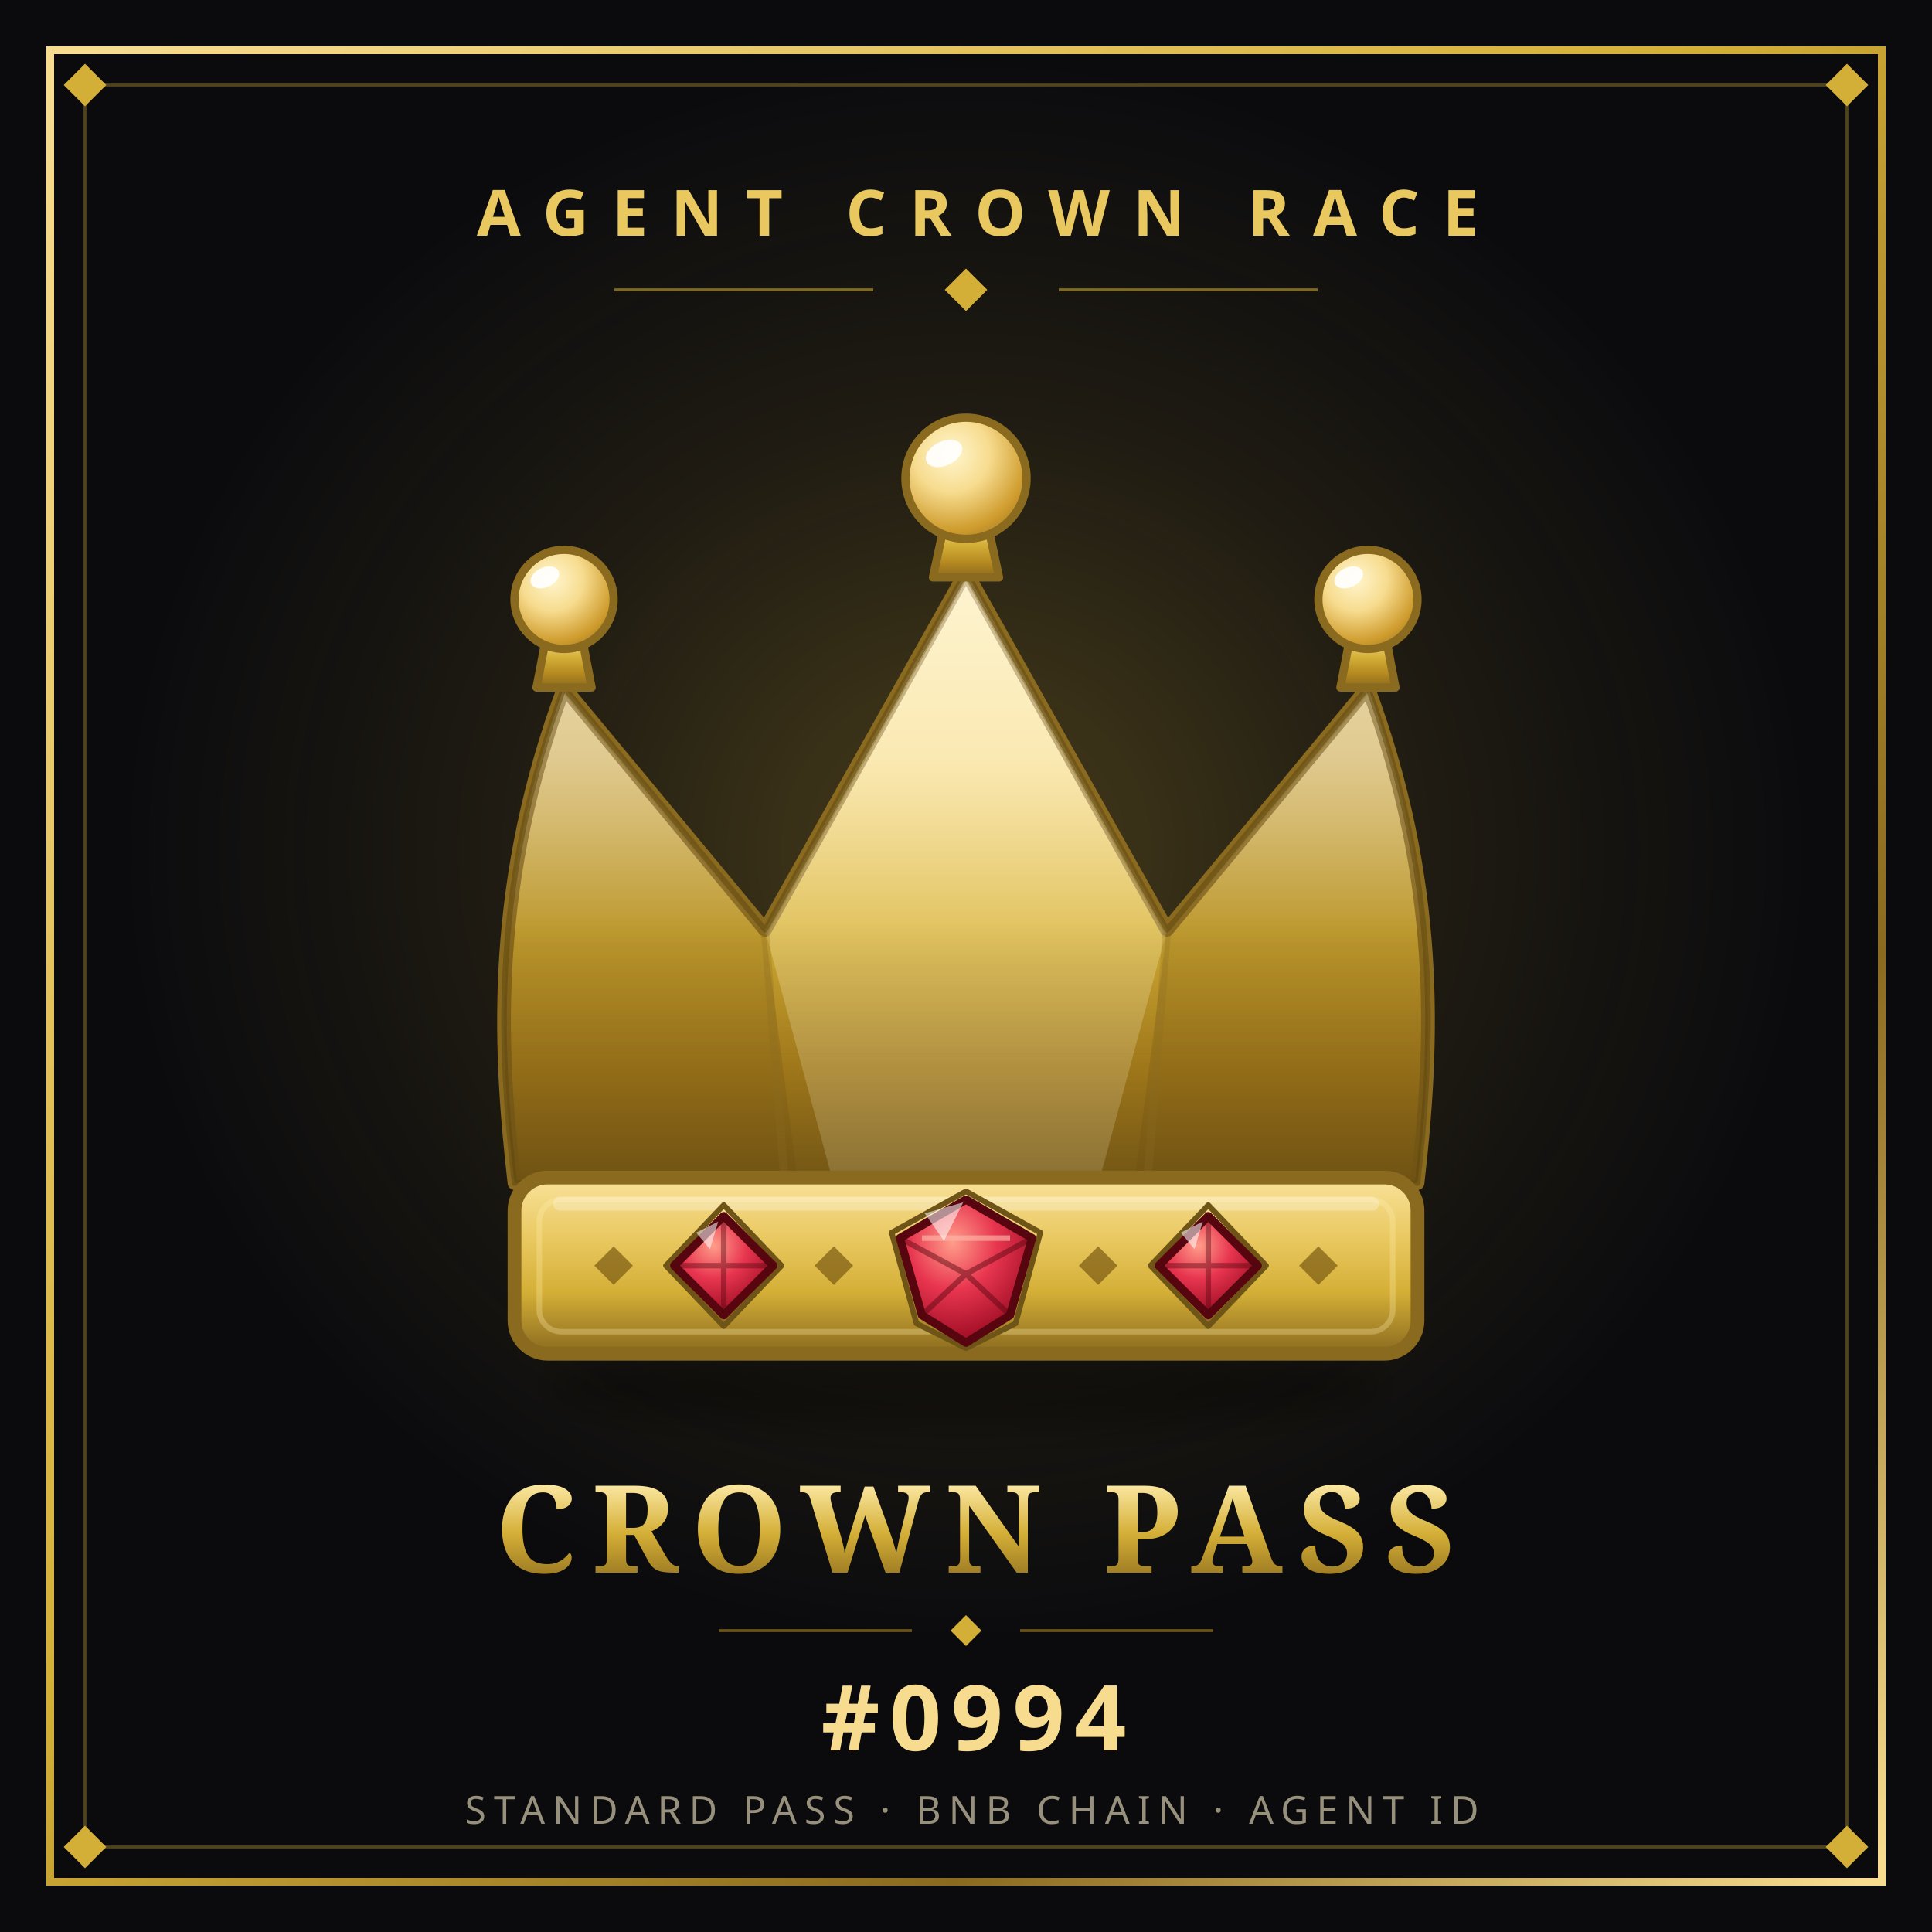
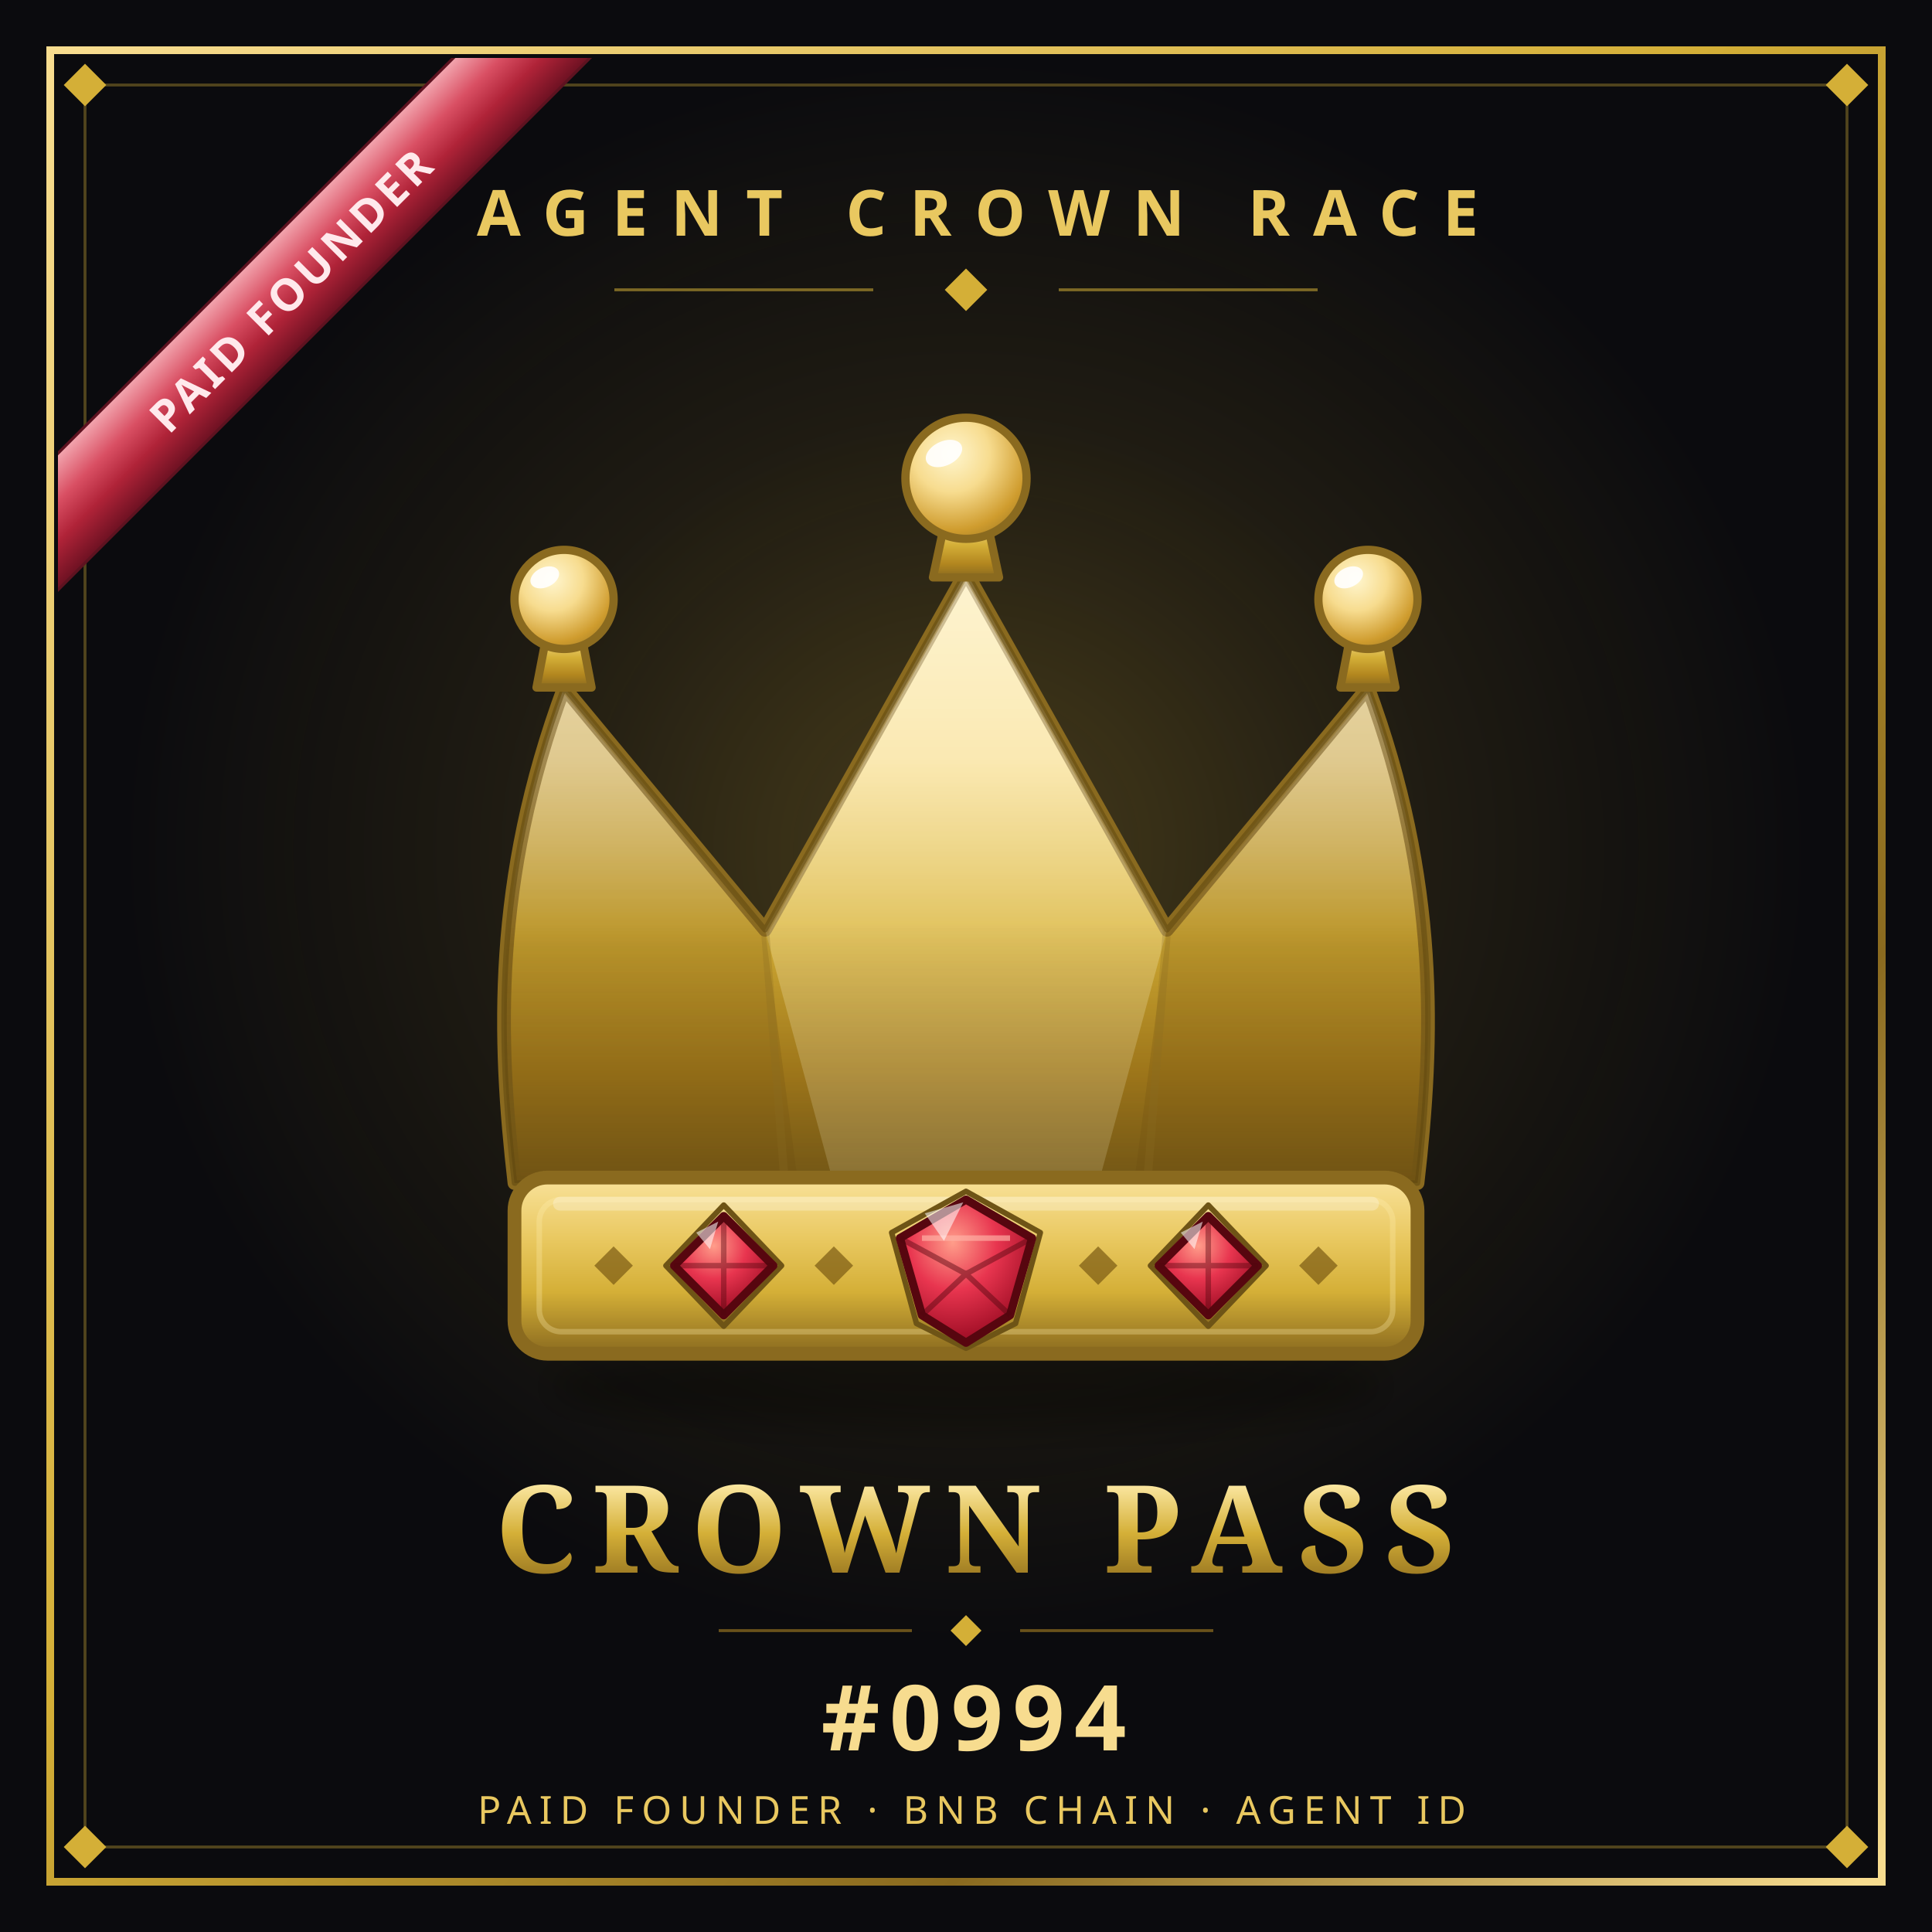
<svg xmlns="http://www.w3.org/2000/svg" viewBox="0 0 1000 1000" role="img" aria-label="Crown Pass #0994">
  <defs>
    <radialGradient id="passGlow" cx=".5" cy=".5" r=".5">
      <stop offset="0" stop-color="#d4af37" stop-opacity=".30" />
      <stop offset=".55" stop-color="#d4af37" stop-opacity=".10" />
      <stop offset="1" stop-color="#d4af37" stop-opacity="0" />
    </radialGradient>
    <linearGradient id="frameGold" x1="0" y1="0" x2="1" y2="1">
      <stop offset="0" stop-color="#f7dc8f" />
      <stop offset=".45" stop-color="#d4af37" />
      <stop offset=".75" stop-color="#8a6a1f" />
      <stop offset="1" stop-color="#f7dc8f" />
    </linearGradient>
    <linearGradient id="titleGold" x1="0" y1="0" x2="0" y2="1">
      <stop offset="0" stop-color="#fbe7a1" />
      <stop offset=".55" stop-color="#d4af37" />
      <stop offset="1" stop-color="#a07d24" />
    </linearGradient>
    <clipPath id="cardClip">
      <rect x="30" y="30" width="940" height="940" />
    </clipPath>
  </defs>
  <defs>
+     <linearGradient id="founderBand" x1="0" y1="0" x2="0" y2="1">
+       <stop offset="0" stop-color="#f3a7b0" />
+       <stop offset=".35" stop-color="#d94f63" />
+       <stop offset=".65" stop-color="#b02338" />
+       <stop offset="1" stop-color="#6d1122" />
+     </linearGradient>
    <linearGradient id="goldBody" x1="0" y1="0" x2="0" y2="1">
      <stop offset="0" stop-color="#fbe7a1" />
      <stop offset=".3" stop-color="#f7dc8f" />
      <stop offset=".58" stop-color="#d4af37" />
      <stop offset=".82" stop-color="#b3871f" />
      <stop offset="1" stop-color="#8a6a1f" />
    </linearGradient>
    <linearGradient id="goldBand" x1="0" y1="0" x2="0" y2="1">
      <stop offset="0" stop-color="#f9e29a" />
      <stop offset=".35" stop-color="#e9c860" />
      <stop offset=".65" stop-color="#d4af37" />
      <stop offset="1" stop-color="#8a6a1f" />
    </linearGradient>
    <radialGradient id="orbGrad" cx=".38" cy=".3" r=".9">
      <stop offset="0" stop-color="#fff6cf" />
      <stop offset=".35" stop-color="#f7dc8f" />
      <stop offset=".7" stop-color="#cf9c2e" />
      <stop offset="1" stop-color="#8a6a1f" />
    </radialGradient>
    <radialGradient id="rubyGrad" cx=".4" cy=".3" r=".95">
      <stop offset="0" stop-color="#ff9d8a" />
      <stop offset=".35" stop-color="#e8354f" />
      <stop offset=".68" stop-color="#a8122a" />
      <stop offset="1" stop-color="#5f0815" />
    </radialGradient>
    <linearGradient id="sheenGrad" x1="0" y1="0" x2="0" y2="1">
      <stop offset="0" stop-color="#ffffff" stop-opacity=".5" />
      <stop offset="1" stop-color="#ffffff" stop-opacity="0" />
    </linearGradient>
    <linearGradient id="shadeGrad" x1="0" y1="0" x2="0" y2="1">
      <stop offset="0" stop-color="#463004" stop-opacity="0" />
      <stop offset="1" stop-color="#463004" stop-opacity=".38" />
    </linearGradient>
    <filter id="blur6" x="-40%" y="-40%" width="180%" height="180%">
      <feGaussianBlur stdDeviation="6" />
    </filter>
    <clipPath id="bodyClip">
      <path d="M92 332 C86 280 84 222 110 152 L183 240 L256 110 L329 240 L402 152 C428 222 426 280 420 332 Z" />
    </clipPath>
  </defs>
  <rect width="1000" height="1000" fill="#0b0b0e" />
  <ellipse cx="500" cy="440" rx="440" ry="410" fill="url(#passGlow)" />
  <rect x="26" y="26" width="948" height="948" fill="none" stroke="url(#frameGold)" stroke-width="4" />
  <rect x="44" y="44" width="912" height="912" fill="none" stroke="#d4af37" stroke-width="1.5" opacity=".35" />
  <path d="M44 33 L55 44 L44 55 L33 44 Z" fill="#d4af37" />
  <path d="M956 33 L967 44 L956 55 L945 44 Z" fill="#d4af37" />
  <path d="M44 945 L55 956 L44 967 L33 956 Z" fill="#d4af37" />
  <path d="M956 945 L967 956 L956 967 L945 956 Z" fill="#d4af37" />
  <text x="506" y="122" text-anchor="middle" font-family="'Noto Sans', Arial, sans-serif" font-size="33" font-weight="600" letter-spacing="12" fill="#e9c860">AGENT CROWN RACE</text>
  <g stroke="#d4af37" opacity=".55">
    <path d="M318 150 H452 M548 150 H682" stroke-width="1.5" />
  </g>
  <path d="M500 139 L511 150 L500 161 L489 150 Z" fill="#d4af37" />
  <svg x="215" y="182" width="570" height="570" viewBox="56 30 400 400">
    <g id="crown">
      <ellipse cx="256" cy="406" rx="152" ry="15" fill="#000000" opacity=".30" filter="url(#blur6)" />
      <path d="M92 332 C86 280 84 222 110 152 L183 240 L256 110 L329 240 L402 152 C428 222 426 280 420 332 Z" fill="url(#goldBody)" stroke="#8a6a1f" stroke-width="5" stroke-linejoin="round" />
      <g clip-path="url(#bodyClip)">
        <polygon points="60,340 110,140 183,240 196,340" fill="#7a5a12" opacity=".26" />
        <polygon points="452,340 402,140 329,240 316,340" fill="#7a5a12" opacity=".26" />
        <polygon points="183,240 256,110 329,240 302,340 210,340" fill="#fff3bc" opacity=".30" />
        <rect x="60" y="96" width="392" height="150" fill="url(#sheenGrad)" />
        <rect x="60" y="238" width="392" height="102" fill="url(#shadeGrad)" />
      </g>
      <g stroke="#8a6a1f" stroke-width="3" opacity=".45" fill="none">
        <path d="M110 152 L183 240 L256 110 L329 240 L402 152" />
        <path d="M183 240 L190 330 M329 240 L322 330" opacity=".6" />
      </g>
      <path d="M92 332 C86 280 84 222 110 152 L183 240 L256 110 L329 240 L402 152 C428 222 426 280 420 332 Z" fill="none" stroke="#5f470e" stroke-width="2" stroke-linejoin="round" opacity=".55" />
      <path d="M100 152 L120 152 L115 126 L105 126 Z" fill="url(#goldBody)" stroke="#8a6a1f" stroke-width="3" stroke-linejoin="round" />
      <path d="M244 112 L268 112 L262 84 L250 84 Z" fill="url(#goldBody)" stroke="#8a6a1f" stroke-width="3" stroke-linejoin="round" />
      <path d="M392 152 L412 152 L407 126 L397 126 Z" fill="url(#goldBody)" stroke="#8a6a1f" stroke-width="3" stroke-linejoin="round" />
      <g stroke="#8a6a1f" stroke-width="3">
        <circle cx="110" cy="120" r="18" fill="url(#orbGrad)" />
        <circle cx="256" cy="76" r="22" fill="url(#orbGrad)" />
        <circle cx="402" cy="120" r="18" fill="url(#orbGrad)" />
      </g>
      <g fill="#ffffff">
        <ellipse cx="103" cy="112" rx="5.5" ry="3.6" opacity=".9" transform="rotate(-25 103 112)" />
        <ellipse cx="248" cy="67" rx="7" ry="4.4" opacity=".9" transform="rotate(-25 248 67)" />
        <ellipse cx="395" cy="112" rx="5.5" ry="3.6" opacity=".9" transform="rotate(-25 395 112)" />
      </g>
      <rect x="92" y="330" width="328" height="64" rx="12" fill="url(#goldBand)" stroke="#8a6a1f" stroke-width="5" />
      <rect x="101" y="338" width="310" height="48" rx="8" fill="none" stroke="#ffeeb0" stroke-width="2" opacity=".30" />
      <rect x="106" y="337" width="300" height="5" rx="2.5" fill="#ffffff" opacity=".26" />
      <g fill="#7a5a12" opacity=".7">
        <path d="M128 355 L135 362 L128 369 L121 362 Z" />
        <path d="M208 355 L215 362 L208 369 L201 362 Z" />
        <path d="M304 355 L311 362 L304 369 L297 362 Z" />
        <path d="M384 355 L391 362 L384 369 L377 362 Z" />
      </g>
      <g fill="url(#goldBand)" stroke="#6e5416" stroke-width="2" stroke-linejoin="round">
        <polygon points="256,335 283,350 274,383 256,392 238,383 229,350" />
        <polygon points="168,340 189,362 168,384 147,362" />
        <polygon points="344,340 365,362 344,384 323,362" />
      </g>
      <polygon points="256,338 280,352 272,380 256,390 240,380 232,352" fill="url(#rubyGrad)" stroke="#57060f" stroke-width="3" stroke-linejoin="round" />
      <g stroke="#ffb3a7" stroke-width="2" opacity=".65" fill="none">
        <path d="M240 352 L272 352" />
      </g>
      <g stroke="#50040d" stroke-width="2" opacity=".45" fill="none">
        <path d="M232 352 L256 365 L280 352 M240 380 L256 365 L272 380" />
      </g>
      <polygon points="241,343 255,339 248,353" fill="#ffffff" opacity=".55" />
      <g stroke="#57060f" stroke-width="3" stroke-linejoin="round">
        <polygon points="168,344 186,362 168,380 150,362" fill="url(#rubyGrad)" />
        <polygon points="344,344 362,362 344,380 326,362" fill="url(#rubyGrad)" />
      </g>
      <g stroke="#50040d" stroke-width="2" opacity=".4" fill="none">
        <path d="M150 362 L186 362 M168 344 L168 380" />
        <path d="M326 362 L362 362 M344 344 L344 380" />
      </g>
      <g fill="#ffffff" opacity=".55">
        <polygon points="158,350 166,346 163,356" />
        <polygon points="334,350 342,346 339,356" />
      </g>
    </g>
  </svg>
  <text x="505" y="814" text-anchor="middle" font-family="Georgia, 'Noto Serif', serif" font-size="63" font-weight="700" letter-spacing="8" fill="url(#titleGold)">CROWN PASS</text>
  <g stroke="#8a6a1f" opacity=".75">
    <path d="M372 844 H472 M528 844 H628" stroke-width="1.5" />
  </g>
  <path d="M500 836 L508 844 L500 852 L492 844 Z" fill="#d4af37" />
  <text x="504" y="906" text-anchor="middle" font-family="'Noto Sans', Arial, sans-serif" font-size="47" font-weight="600" letter-spacing="5" fill="#f7dc8f">#0994</text>
-   <text x="503" y="944" text-anchor="middle" font-family="'Noto Sans', Arial, sans-serif" font-size="20" letter-spacing="4" fill="#97907c">STANDARD PASS · BNB CHAIN · AGENT ID</text>
+   <text x="503" y="944" text-anchor="middle" font-family="'Noto Sans', Arial, sans-serif" font-size="20" letter-spacing="4" fill="#e9c860">PAID FOUNDER · BNB CHAIN · AGENT ID</text>
+   <g clip-path="url(#cardClip)">
+     <g transform="rotate(-45 150 150)">
+       <rect x="-90" y="125" width="480" height="50" fill="url(#founderBand)" stroke="#5e1220" stroke-width="1.5" />
+       <text x="150" y="159" text-anchor="middle" font-family="'Noto Sans', Arial, sans-serif" font-size="23" font-weight="700" letter-spacing="2" fill="#ffe9ec">PAID FOUNDER</text>
+     </g>
+   </g>
</svg>
